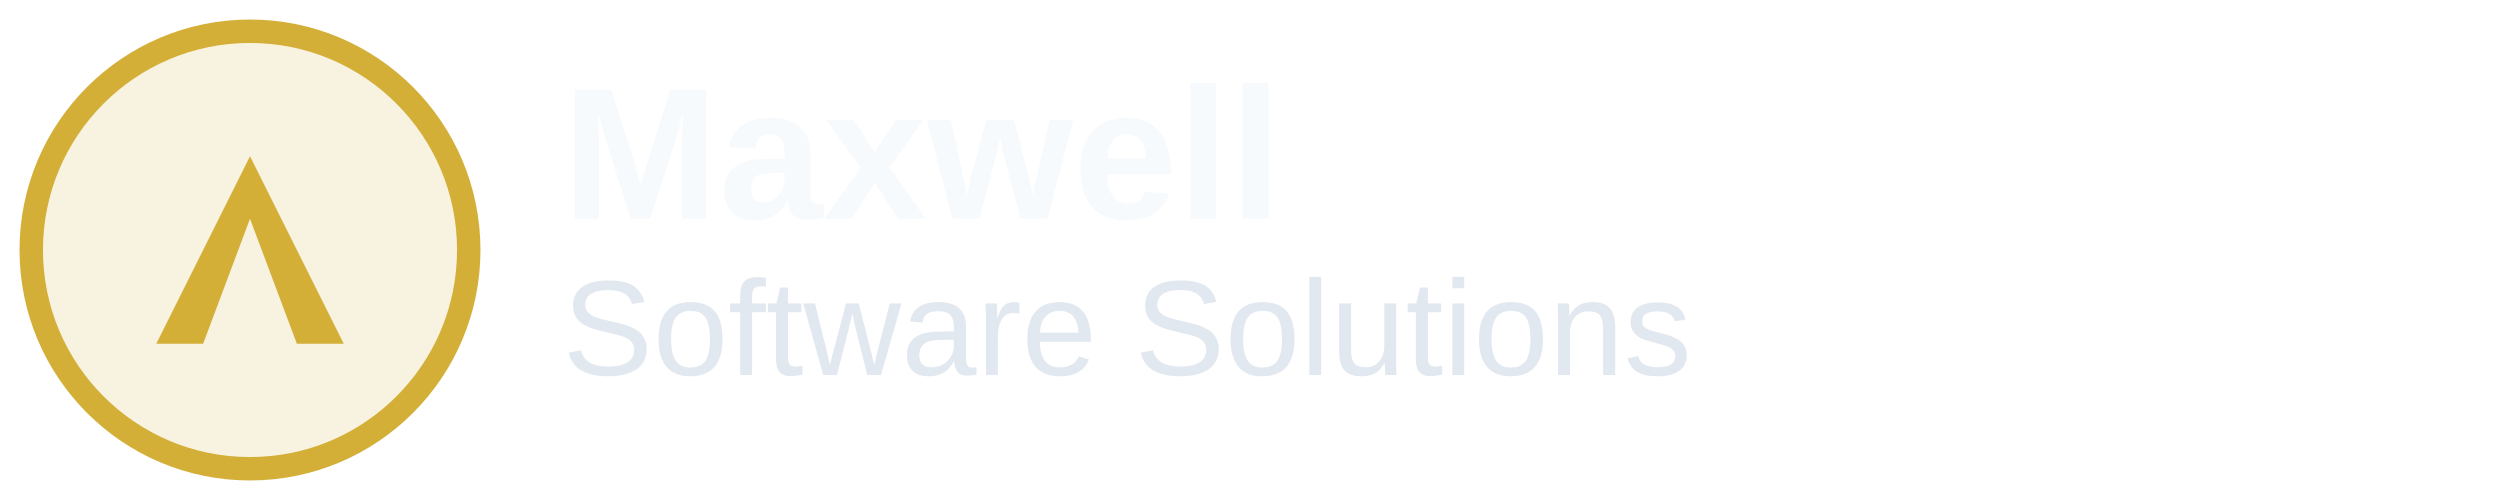
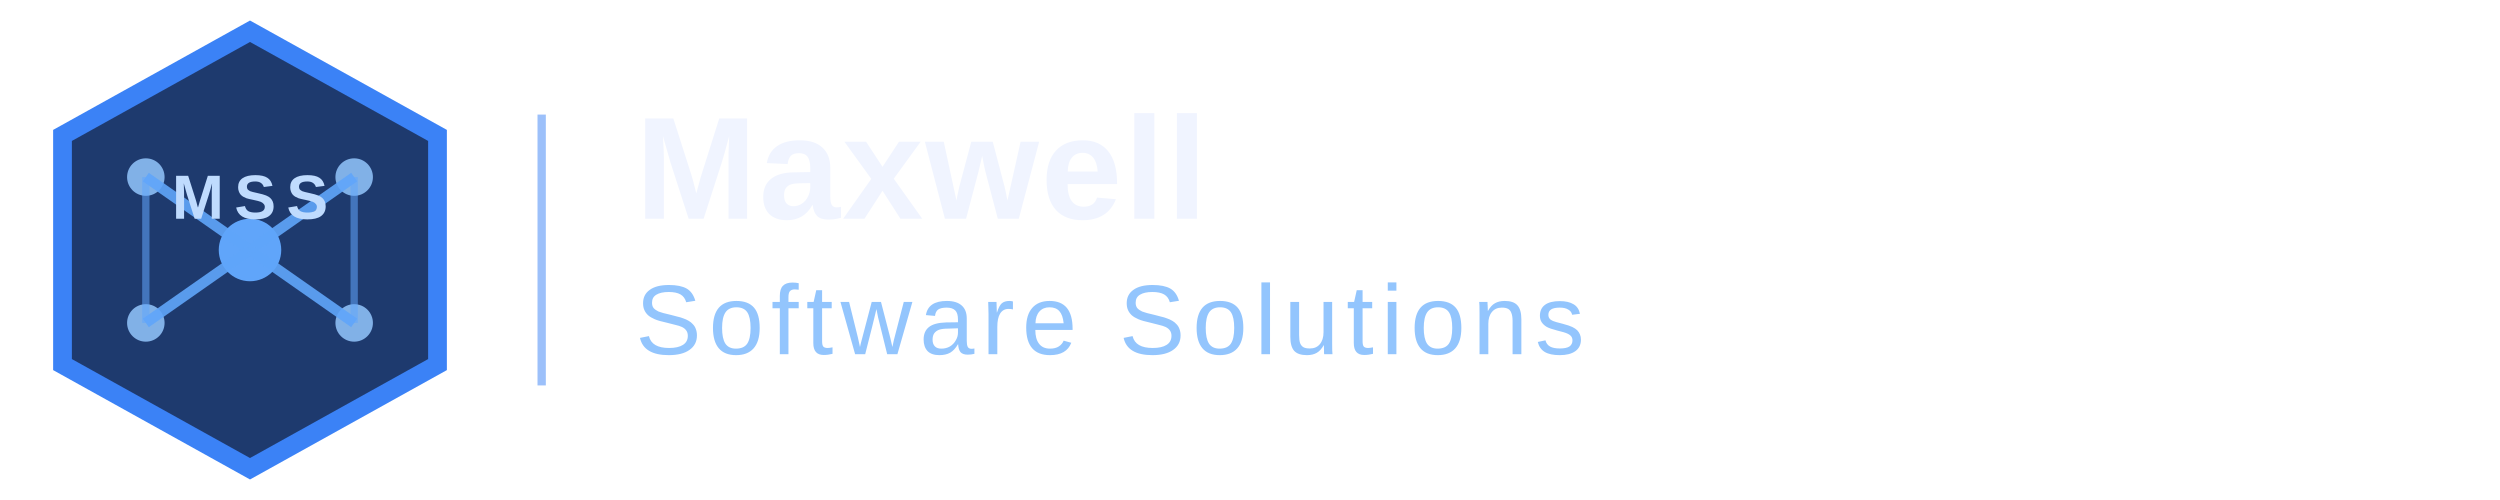
- <svg xmlns="http://www.w3.org/2000/svg" width="240" height="48" viewBox="0 0 240 48" fill="none">
-   <circle cx="24" cy="24" r="21" fill="#D4AF37" fill-opacity="0.15" stroke="#D4AF37" stroke-width="2.25" />
-   <path d="M 15 33 L 24 15 L 33 33 L 28.5 33 L 24 21 L 19.5 33 Z" fill="#D4AF37" />
-   <text x="54" y="21" font-family="Arial, sans-serif" font-size="18" font-weight="600" fill="#F7FAFC">Maxwell</text>
-   <text x="54" y="36" font-family="Arial, sans-serif" font-size="13" font-weight="400" fill="#E2E8F0">Software Solutions</text>
+ <svg xmlns="http://www.w3.org/2000/svg" width="240" height="48" viewBox="0 0 240 48" fill="none" role="img" aria-label="Maxwell Software Solutions">
+   <polygon points="24,3 42,13 42,35 24,45 6,35 6,13" fill="#1e3a6e" stroke="#3b82f6" stroke-width="1.8" />
+   <circle cx="24" cy="24" r="3" fill="#60a5fa" />
+   <circle cx="14" cy="17" r="1.8" fill="#93c5fd" fill-opacity="0.85" />
+   <circle cx="34" cy="17" r="1.8" fill="#93c5fd" fill-opacity="0.85" />
+   <circle cx="14" cy="31" r="1.8" fill="#93c5fd" fill-opacity="0.85" />
+   <circle cx="34" cy="31" r="1.8" fill="#93c5fd" fill-opacity="0.85" />
+   <line x1="14" y1="17" x2="24" y2="24" stroke="#60a5fa" stroke-width="1" stroke-opacity="0.9" />
+   <line x1="34" y1="17" x2="24" y2="24" stroke="#60a5fa" stroke-width="1" stroke-opacity="0.9" />
+   <line x1="14" y1="31" x2="24" y2="24" stroke="#60a5fa" stroke-width="1" stroke-opacity="0.9" />
+   <line x1="34" y1="31" x2="24" y2="24" stroke="#60a5fa" stroke-width="1" stroke-opacity="0.9" />
+   <line x1="14" y1="17" x2="14" y2="31" stroke="#60a5fa" stroke-width="0.7" stroke-opacity="0.55" />
+   <line x1="34" y1="17" x2="34" y2="31" stroke="#60a5fa" stroke-width="0.7" stroke-opacity="0.55" />
+   <text x="24" y="21" font-family="'Arial', sans-serif" font-size="6" font-weight="700" fill="#bfdbfe" text-anchor="middle" letter-spacing="1">MSS</text>
+   <line x1="52" y1="11" x2="52" y2="37" stroke="#3b82f6" stroke-width="0.8" stroke-opacity="0.5" />
+   <text x="61" y="21" font-family="'Arial', 'Helvetica Neue', sans-serif" font-size="14" font-weight="700" fill="#f0f4ff" letter-spacing="0.2">Maxwell</text>
+   <text x="61" y="34" font-family="'Arial', 'Helvetica Neue', sans-serif" font-size="9.5" font-weight="400" fill="#93c5fd" letter-spacing="0.7">Software Solutions</text>
</svg>
